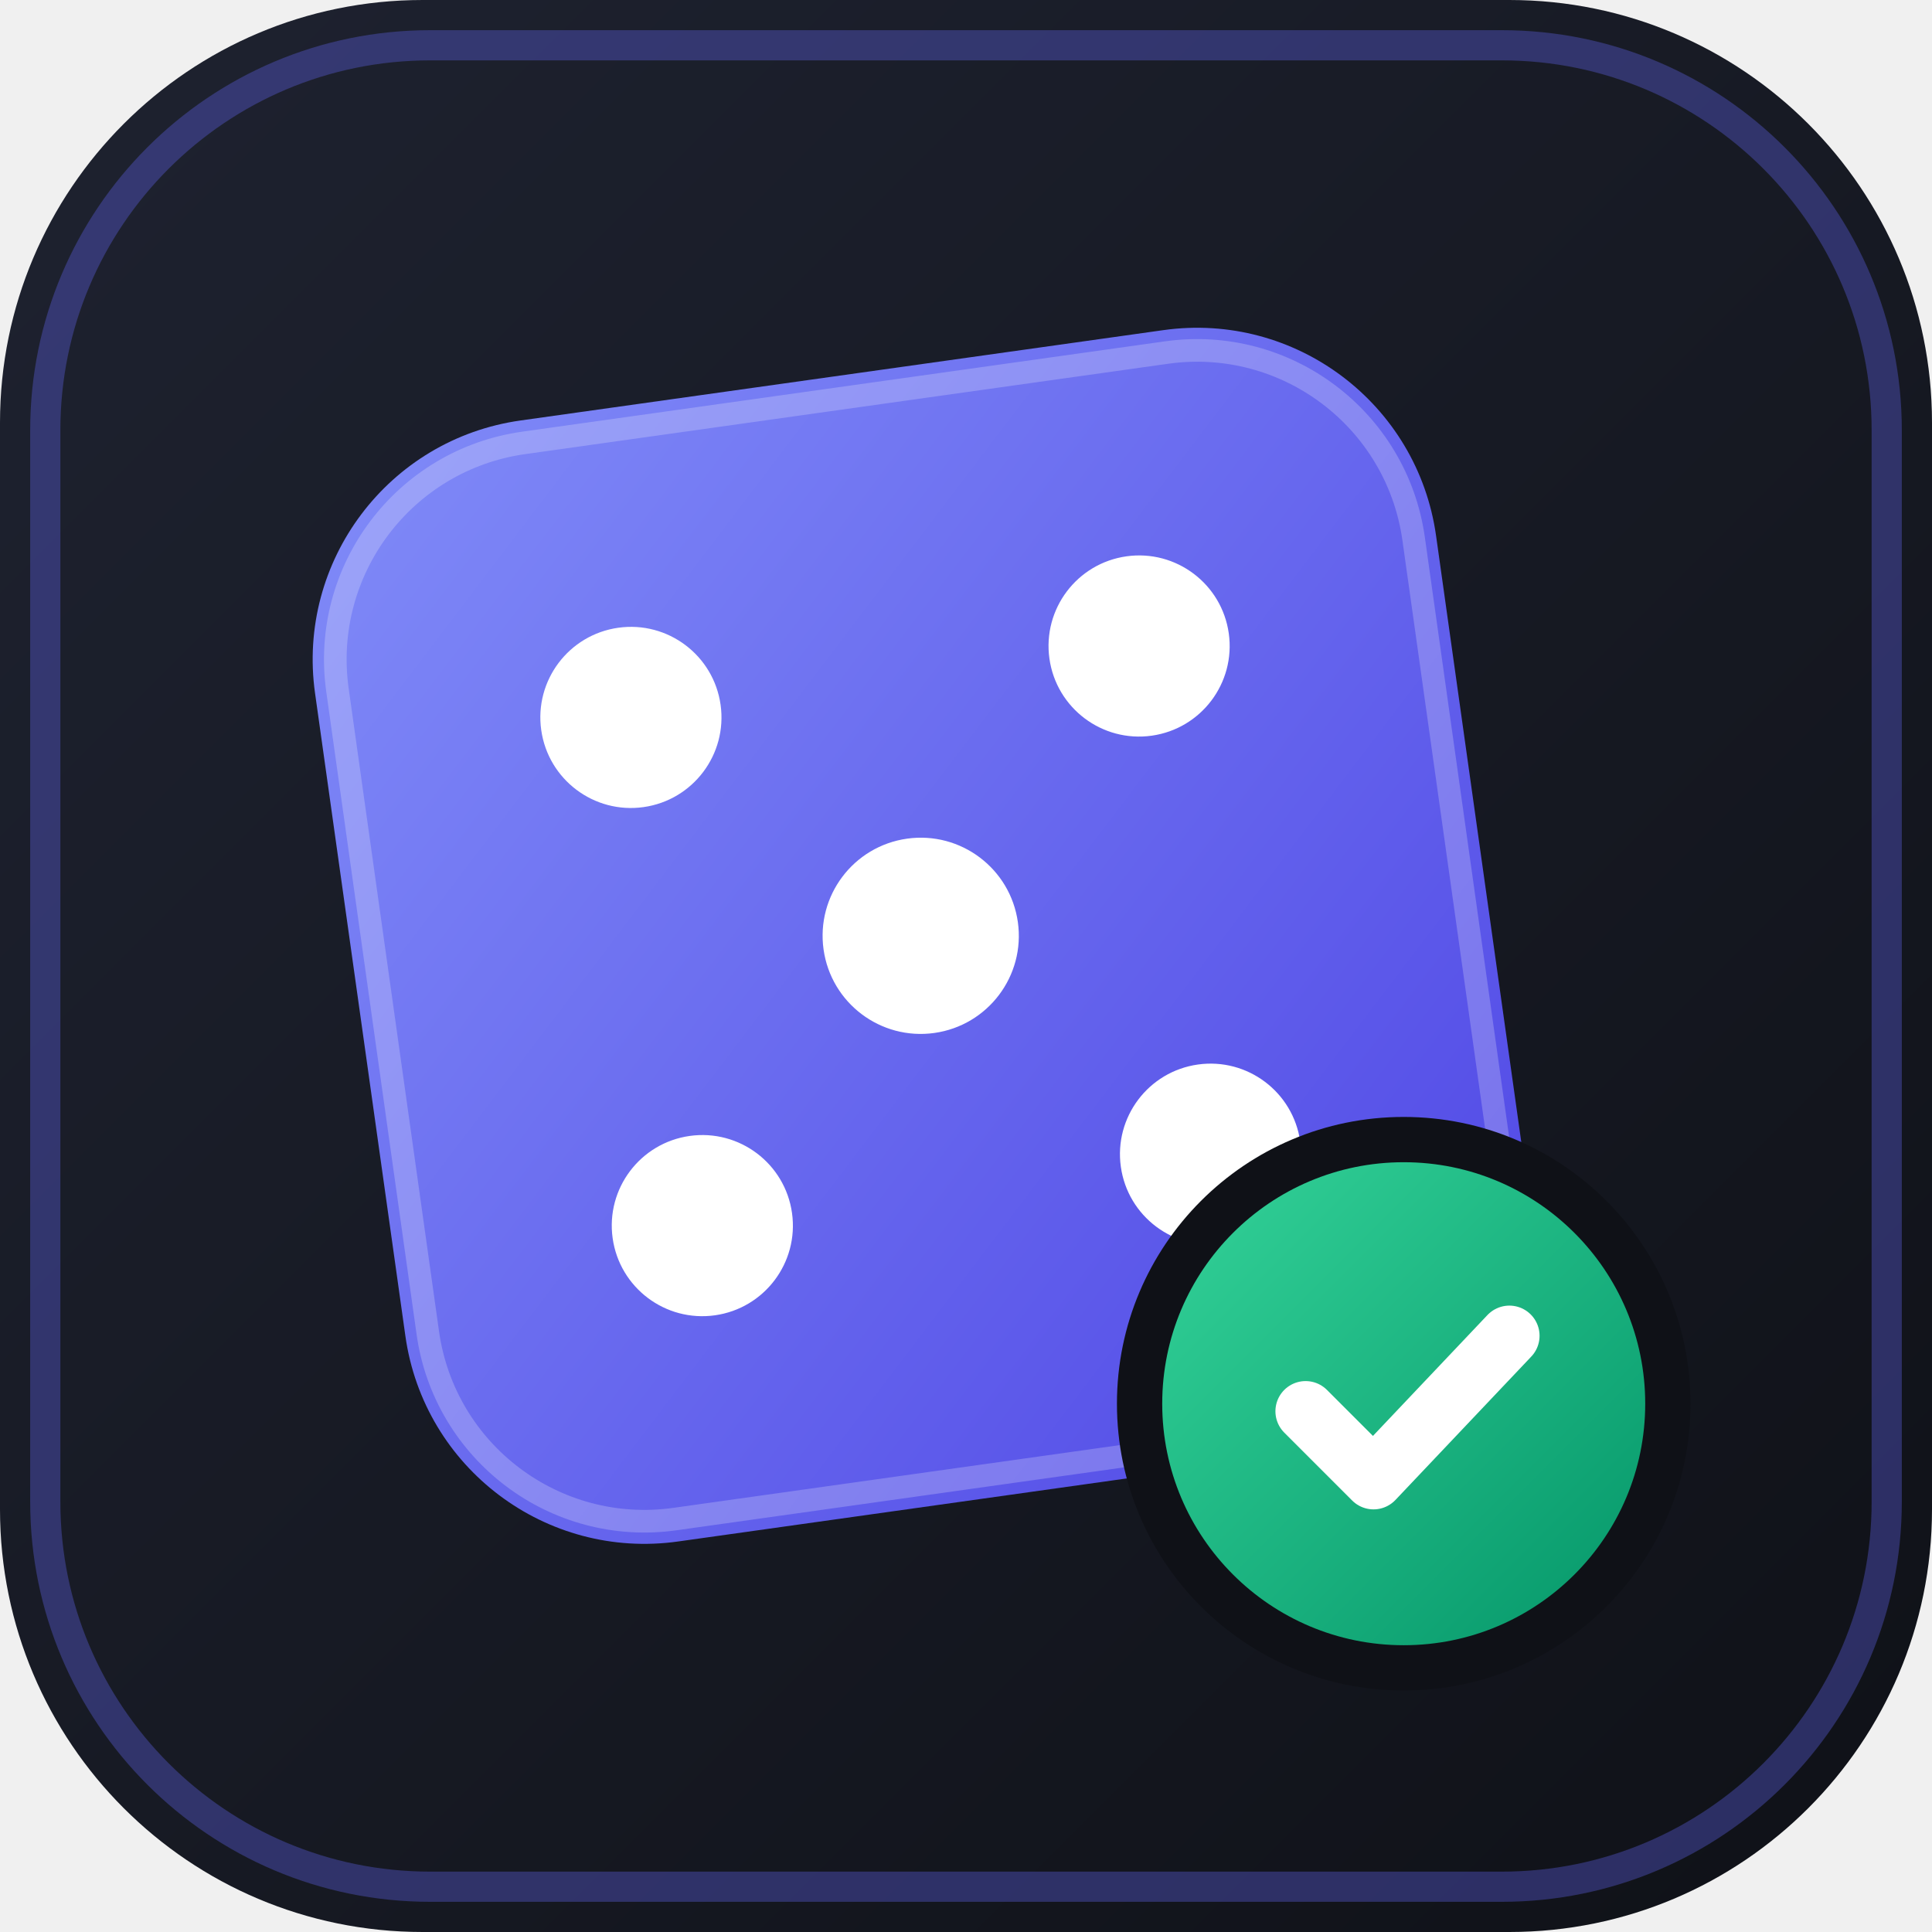
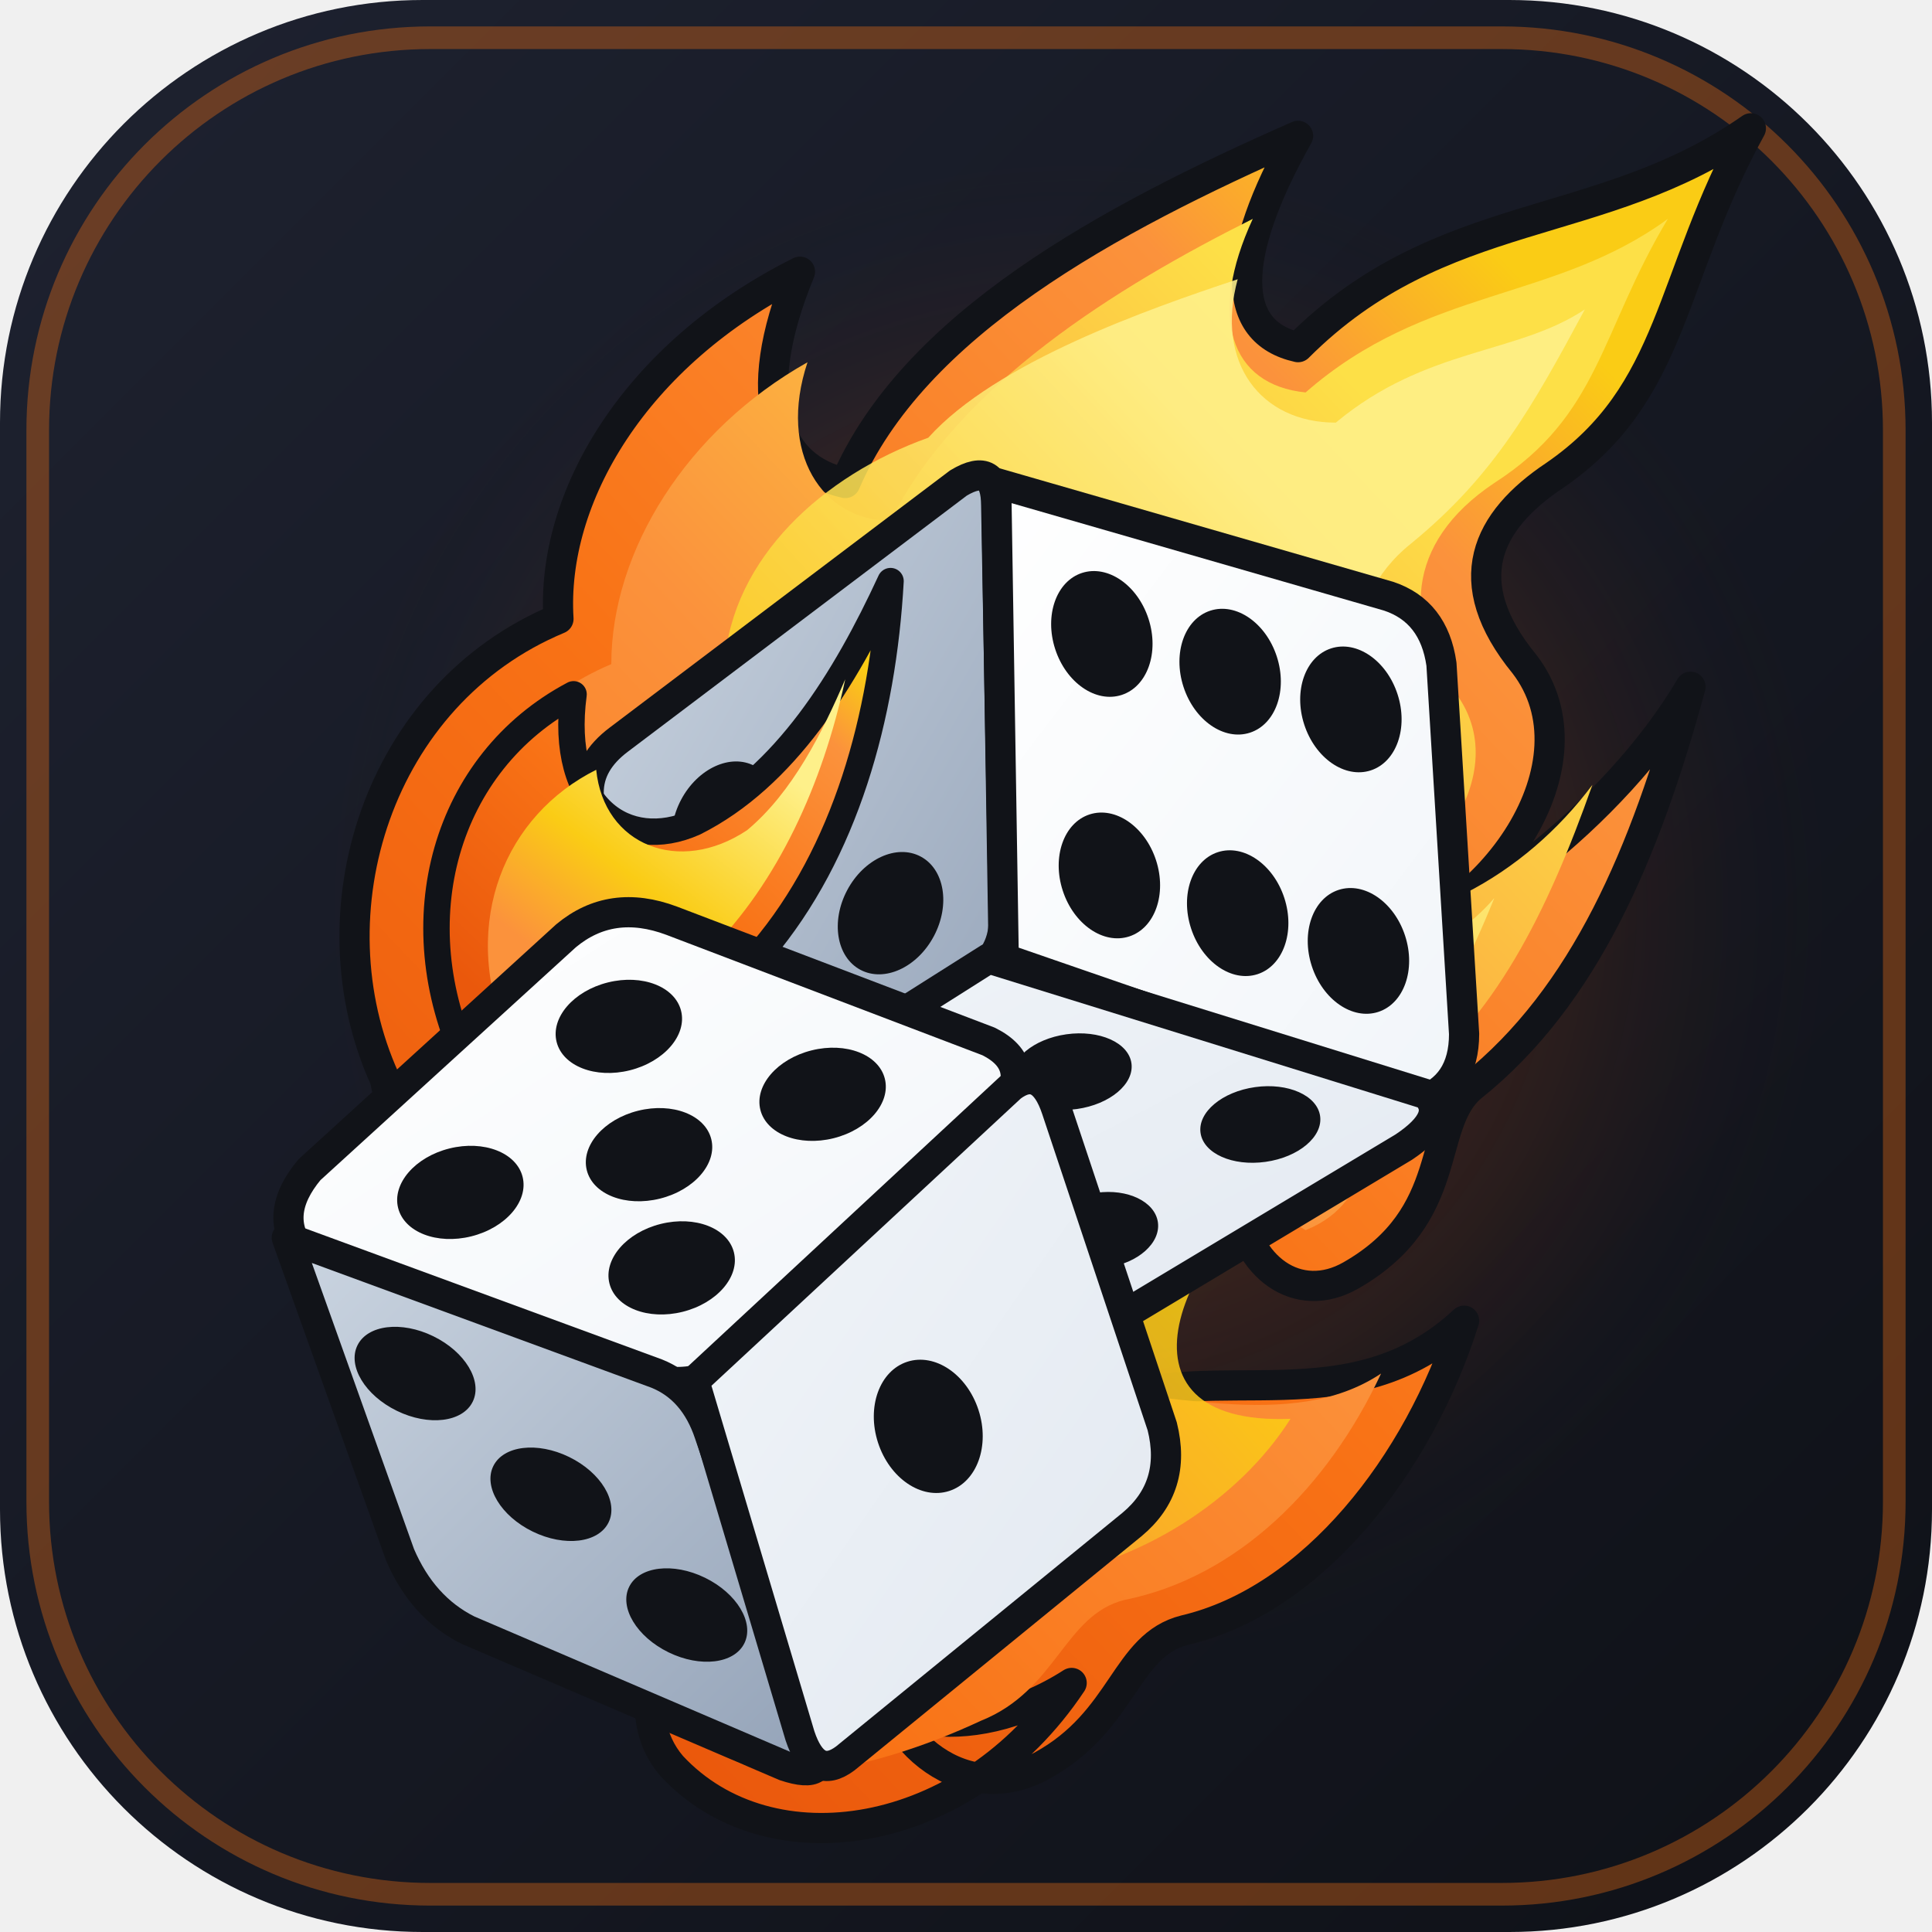
<svg xmlns="http://www.w3.org/2000/svg" viewBox="0 0 512 512" width="512" height="512">
  <defs>
    <linearGradient id="bgGrad" x1="0%" y1="0%" x2="100%" y2="100%">
      <stop offset="0%" stop-color="#1e2230" />
-       <stop offset="50%" stop-color="#171a24" />
+       <stop offset="55%" stop-color="#151822" />
      <stop offset="100%" stop-color="#0f1117" />
    </linearGradient>
-     <linearGradient id="diceGrad" x1="0%" y1="0%" x2="100%" y2="100%">
-       <stop offset="0%" stop-color="#818cf8" />
-       <stop offset="100%" stop-color="#4f46e5" />
+     <linearGradient id="flameOuter" x1="15%" y1="90%" x2="85%" y2="10%">
+       <stop offset="0%" stop-color="#ea580c" />
+       <stop offset="45%" stop-color="#f97316" />
+       <stop offset="85%" stop-color="#fb923c" />
+       <stop offset="100%" stop-color="#facc15" />
    </linearGradient>
-     <linearGradient id="badgeGrad" x1="0%" y1="0%" x2="100%" y2="100%">
-       <stop offset="0%" stop-color="#34d399" />
-       <stop offset="100%" stop-color="#059669" />
+     <linearGradient id="flameMid" x1="20%" y1="85%" x2="80%" y2="15%">
+       <stop offset="0%" stop-color="#f97316" />
+       <stop offset="50%" stop-color="#fb923c" />
+       <stop offset="100%" stop-color="#fde047" />
+     </linearGradient>
+     <linearGradient id="flameInner" x1="25%" y1="85%" x2="75%" y2="20%">
+       <stop offset="0%" stop-color="#fb923c" />
+       <stop offset="40%" stop-color="#facc15" />
+       <stop offset="100%" stop-color="#fef08a" />
+     </linearGradient>
+     <radialGradient id="fireGlow" cx="54%" cy="48%" r="46%">
+       <stop offset="0%" stop-color="#f97316" stop-opacity="0.32" />
+       <stop offset="65%" stop-color="#ea580c" stop-opacity="0.1" />
+       <stop offset="100%" stop-color="#0f1117" stop-opacity="0" />
+     </radialGradient>
+     <linearGradient id="dieWhite" x1="0%" y1="0%" x2="100%" y2="100%">
+       <stop offset="0%" stop-color="#ffffff" />
+       <stop offset="100%" stop-color="#f1f5f9" />
+     </linearGradient>
+     <linearGradient id="dieMid" x1="0%" y1="0%" x2="100%" y2="100%">
+       <stop offset="0%" stop-color="#f1f5f9" />
+       <stop offset="100%" stop-color="#e2e8f0" />
+     </linearGradient>
+     <linearGradient id="dieGrey" x1="0%" y1="0%" x2="100%" y2="100%">
+       <stop offset="0%" stop-color="#cbd5e1" />
+       <stop offset="100%" stop-color="#94a3b8" />
    </linearGradient>
  </defs>
  <rect width="512" height="512" rx="112" fill="url(#bgGrad)" />
-   <rect x="12" y="12" width="488" height="488" rx="102" fill="none" stroke="#6366f1" stroke-opacity="0.35" stroke-width="8" />
-   <g transform="translate(244, 248) rotate(-8) translate(-150, -150)">
-     <rect x="0" y="0" width="300" height="300" rx="64" fill="url(#diceGrad)" />
-     <rect x="6" y="6" width="288" height="288" rx="58" fill="none" stroke="#ffffff" stroke-opacity="0.22" stroke-width="6" />
-     <circle cx="82" cy="82" r="24" fill="#ffffff" />
-     <circle cx="218" cy="82" r="24" fill="#ffffff" />
-     <circle cx="150" cy="150" r="26" fill="#ffffff" />
-     <circle cx="82" cy="218" r="24" fill="#ffffff" />
-     <circle cx="218" cy="218" r="24" fill="#ffffff" />
+   <rect x="10" y="10" width="492" height="492" rx="104" fill="none" stroke="#f97316" stroke-opacity="0.35" stroke-width="6" />
+   <circle cx="268" cy="250" r="225" fill="url(#fireGlow)" />
+   <g stroke="#111318" stroke-width="8" stroke-linejoin="round" stroke-linecap="round">
+     <path d="M 102 286          C 82 242, 100 184, 148 164          C 146 132, 168 94, 212 72          C 198 106, 206 124, 224 128          C 242 86, 294 58, 344 36          C 326 68, 326 88, 344 92          C 382 54, 424 62, 464 34          C 442 74, 444 104, 412 126          C 394 138, 386 154, 404 176          C 424 202, 396 244, 360 252          C 386 248, 428 216, 448 182          C 436 226, 420 264, 390 288          C 378 298, 386 322, 358 338          C 344 346, 330 336, 328 318          C 304 338, 286 352, 292 372          C 322 360, 358 378, 388 350          C 376 388, 348 424, 314 432          C 298 436, 298 456, 276 468          C 254 480, 232 458, 234 440          C 226 456, 256 464, 284 446          C 256 488, 204 496, 178 468          C 166 454, 174 432, 190 422          C 144 402, 114 346, 102 286 Z" fill="url(#flameOuter)" />
  </g>
-   <g transform="translate(372, 372)">
-     <circle cx="0" cy="0" r="76" fill="#0f1117" />
-     <circle cx="0" cy="0" r="64" fill="url(#badgeGrad)" />
-     <path d="M -26 2 L -8 20 L 28 -18" fill="none" stroke="#ffffff" stroke-width="16" stroke-linecap="round" stroke-linejoin="round" />
+   <path d="M 122 274        C 108 236, 124 192, 162 176        C 162 146, 182 114, 214 96        C 206 120, 218 138, 236 138        C 254 102, 296 76, 332 58        C 320 84, 326 102, 346 104        C 378 76, 412 80, 442 58        C 424 88, 424 110, 396 128        C 372 144, 372 166, 386 184        C 402 206, 378 238, 344 246        C 376 248, 404 232, 422 208        C 410 242, 396 270, 372 288        C 360 298, 366 318, 346 326        C 324 312, 282 336, 278 368        C 308 368, 342 380, 366 364        C 352 394, 328 418, 298 424        C 282 428, 280 448, 260 456        C 230 470, 192 478, 186 456        C 182 440, 200 434, 212 422        C 162 396, 134 330, 122 274 Z" fill="url(#flameMid)" />
+   <path d="M 148 258        C 142 222, 162 192, 192 176        C 194 148, 218 126, 246 116        C 264 96, 304 82, 328 74        C 322 96, 334 112, 354 112        C 378 92, 402 94, 420 82        C 406 108, 396 126, 374 144        C 354 160, 358 184, 368 202        C 380 222, 358 250, 330 260        C 360 264, 384 252, 396 238        C 384 268, 368 292, 346 308        C 312 330, 292 378, 342 376        C 328 398, 302 414, 276 418        C 242 424, 206 446, 200 458        C 178 408, 154 316, 148 258 Z" fill="url(#flameInner)" opacity="0.88" />
+   <g stroke="#111318" stroke-width="8" stroke-linejoin="round" stroke-linecap="round">
+     <path d="M 164 196          L 254 128          Q 264 122, 264 134          L 266 244          Q 266 254, 256 260          L 168 318          Q 158 322, 158 310          L 156 210          Q 156 202, 164 196 Z" fill="url(#dieGrey)" />
+     <path d="M 264 128          L 368 158          Q 380 162, 382 176          L 388 274          Q 388 288, 376 292          L 266 254          L 264 128 Z" fill="url(#dieWhite)" />
+     <path d="M 164 316          L 262 254          L 378 290          Q 384 296, 372 304          L 272 364          Q 258 370, 244 364          L 164 316 Z" fill="url(#dieMid)" />
+   </g>
+   <g fill="#111318">
+     <ellipse cx="192" cy="218" rx="13" ry="17" transform="rotate(28 192 218)" />
+     <ellipse cx="236" cy="242" rx="13" ry="17" transform="rotate(28 236 242)" />
+     <ellipse cx="292" cy="168" rx="13" ry="17" transform="rotate(-18 292 168)" />
+     <ellipse cx="326" cy="178" rx="13" ry="17" transform="rotate(-18 326 178)" />
+     <ellipse cx="358" cy="188" rx="13" ry="17" transform="rotate(-18 358 188)" />
+     <ellipse cx="294" cy="232" rx="13" ry="17" transform="rotate(-18 294 232)" />
+     <ellipse cx="328" cy="242" rx="13" ry="17" transform="rotate(-18 328 242)" />
+     <ellipse cx="360" cy="252" rx="13" ry="17" transform="rotate(-18 360 252)" />
+     <ellipse cx="284" cy="284" rx="16" ry="10" transform="rotate(-8 284 284)" />
+     <ellipse cx="334" cy="298" rx="16" ry="10" transform="rotate(-8 334 298)" />
+     <ellipse cx="292" cy="326" rx="15" ry="10" transform="rotate(-8 292 326)" />
+   </g>
+   <path d="M 124 282        C 106 244, 118 202, 152 184        C 148 214, 166 226, 184 218        C 208 206, 224 180, 236 154        C 234 190, 224 226, 202 252        C 186 270, 156 286, 124 282 Z" fill="url(#flameOuter)" stroke="#111318" stroke-width="7" stroke-linejoin="round" />
+   <path d="M 134 274        C 122 244, 134 216, 158 204        C 160 224, 180 232, 198 220        C 210 210, 218 194, 224 180        C 218 208, 206 234, 188 252        C 172 268, 152 276, 134 274 Z" fill="url(#flameInner)" />
+   <g stroke="#111318" stroke-width="8" stroke-linejoin="round" stroke-linecap="round">
+     <path d="M 80 332          Q 72 322, 82 310          L 150 248          Q 162 238, 178 244          L 262 276          Q 274 282, 266 294          L 196 360          Q 184 370, 168 364          L 80 332 Z" fill="url(#dieWhite)" />
+     <path d="M 76 328          L 174 364          Q 184 368, 188 380          L 216 462          Q 220 472, 208 468          L 124 432          Q 112 426, 106 412          L 76 328 Z" fill="url(#dieGrey)" />
+     <path d="M 184 366          L 268 288          Q 276 282, 280 294          L 308 378          Q 312 394, 300 404          L 224 466          Q 216 472, 212 460          L 184 366 Z" fill="url(#dieMid)" />
+   </g>
+   <g fill="#111318">
+     <ellipse cx="164" cy="272" rx="17" ry="12" transform="rotate(-14 164 272)" />
+     <ellipse cx="218" cy="290" rx="17" ry="12" transform="rotate(-14 218 290)" />
+     <ellipse cx="172" cy="306" rx="17" ry="12" transform="rotate(-14 172 306)" />
+     <ellipse cx="122" cy="316" rx="17" ry="12" transform="rotate(-14 122 316)" />
+     <ellipse cx="178" cy="336" rx="17" ry="12" transform="rotate(-14 178 336)" />
+     <ellipse cx="110" cy="364" rx="17" ry="11" transform="rotate(26 110 364)" />
+     <ellipse cx="146" cy="396" rx="17" ry="11" transform="rotate(26 146 396)" />
+     <ellipse cx="182" cy="428" rx="17" ry="11" transform="rotate(26 182 428)" />
+     <ellipse cx="246" cy="378" rx="14" ry="18" transform="rotate(-18 246 378)" />
  </g>
</svg>
